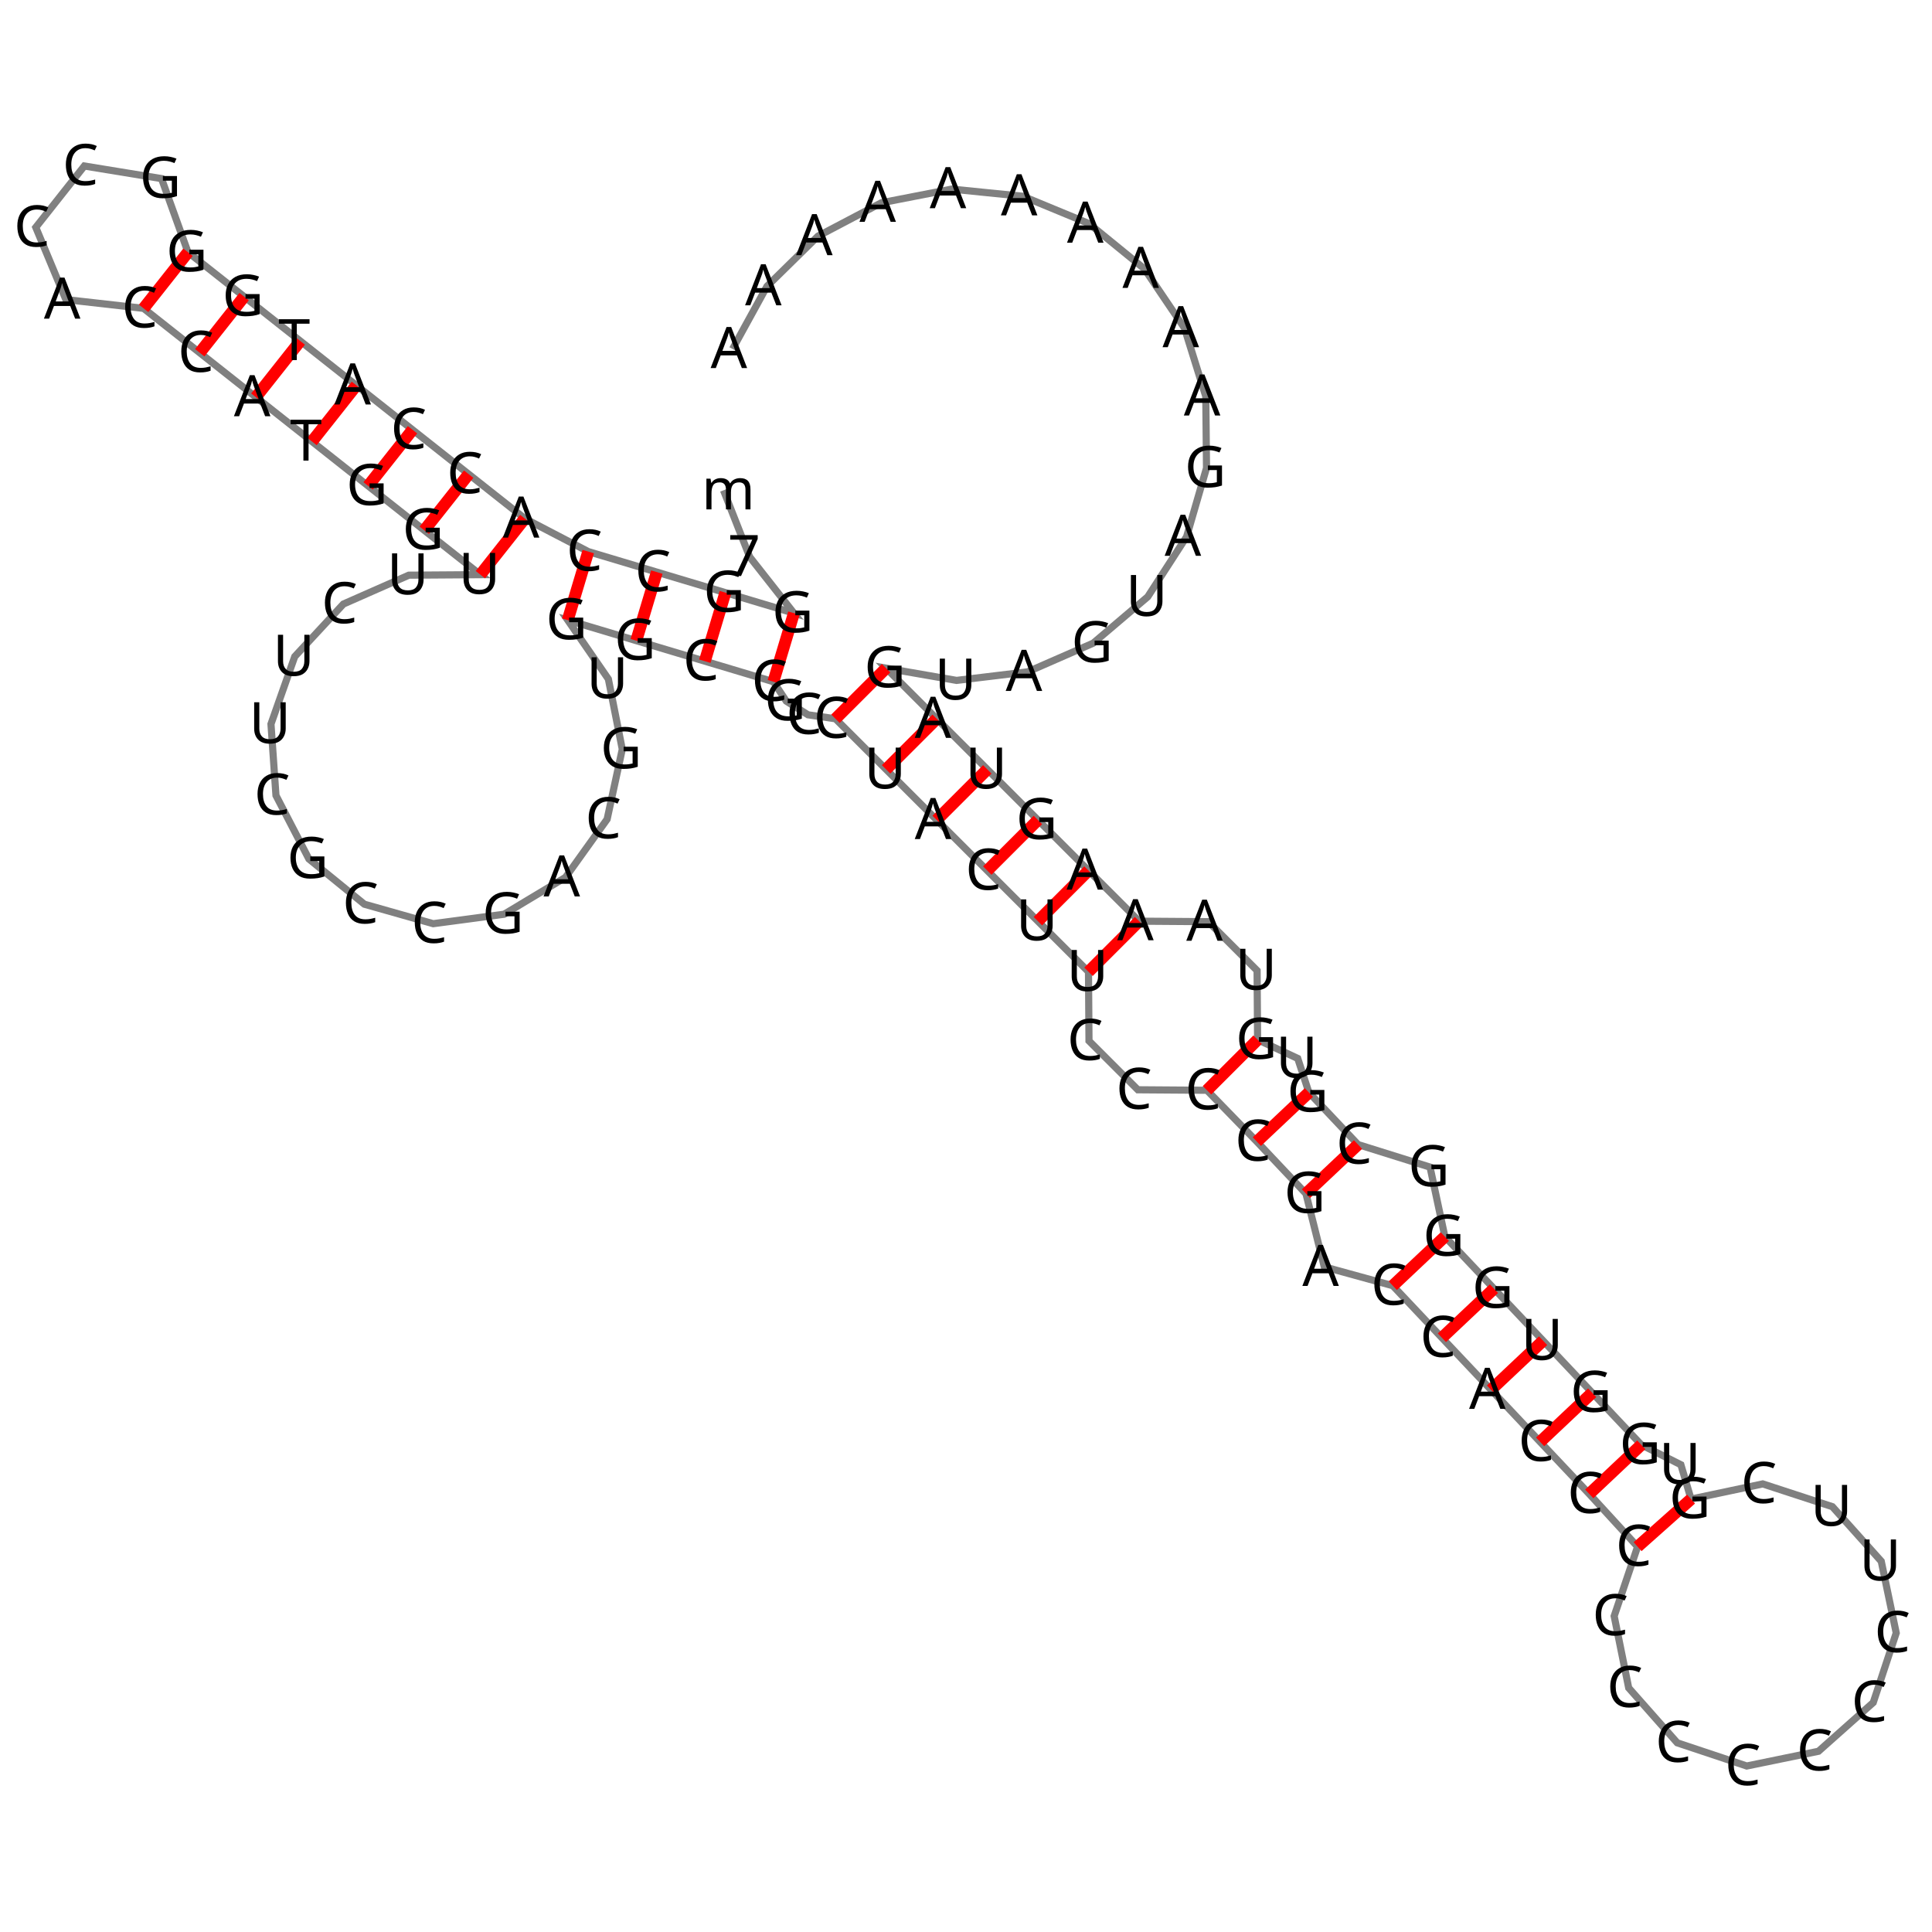
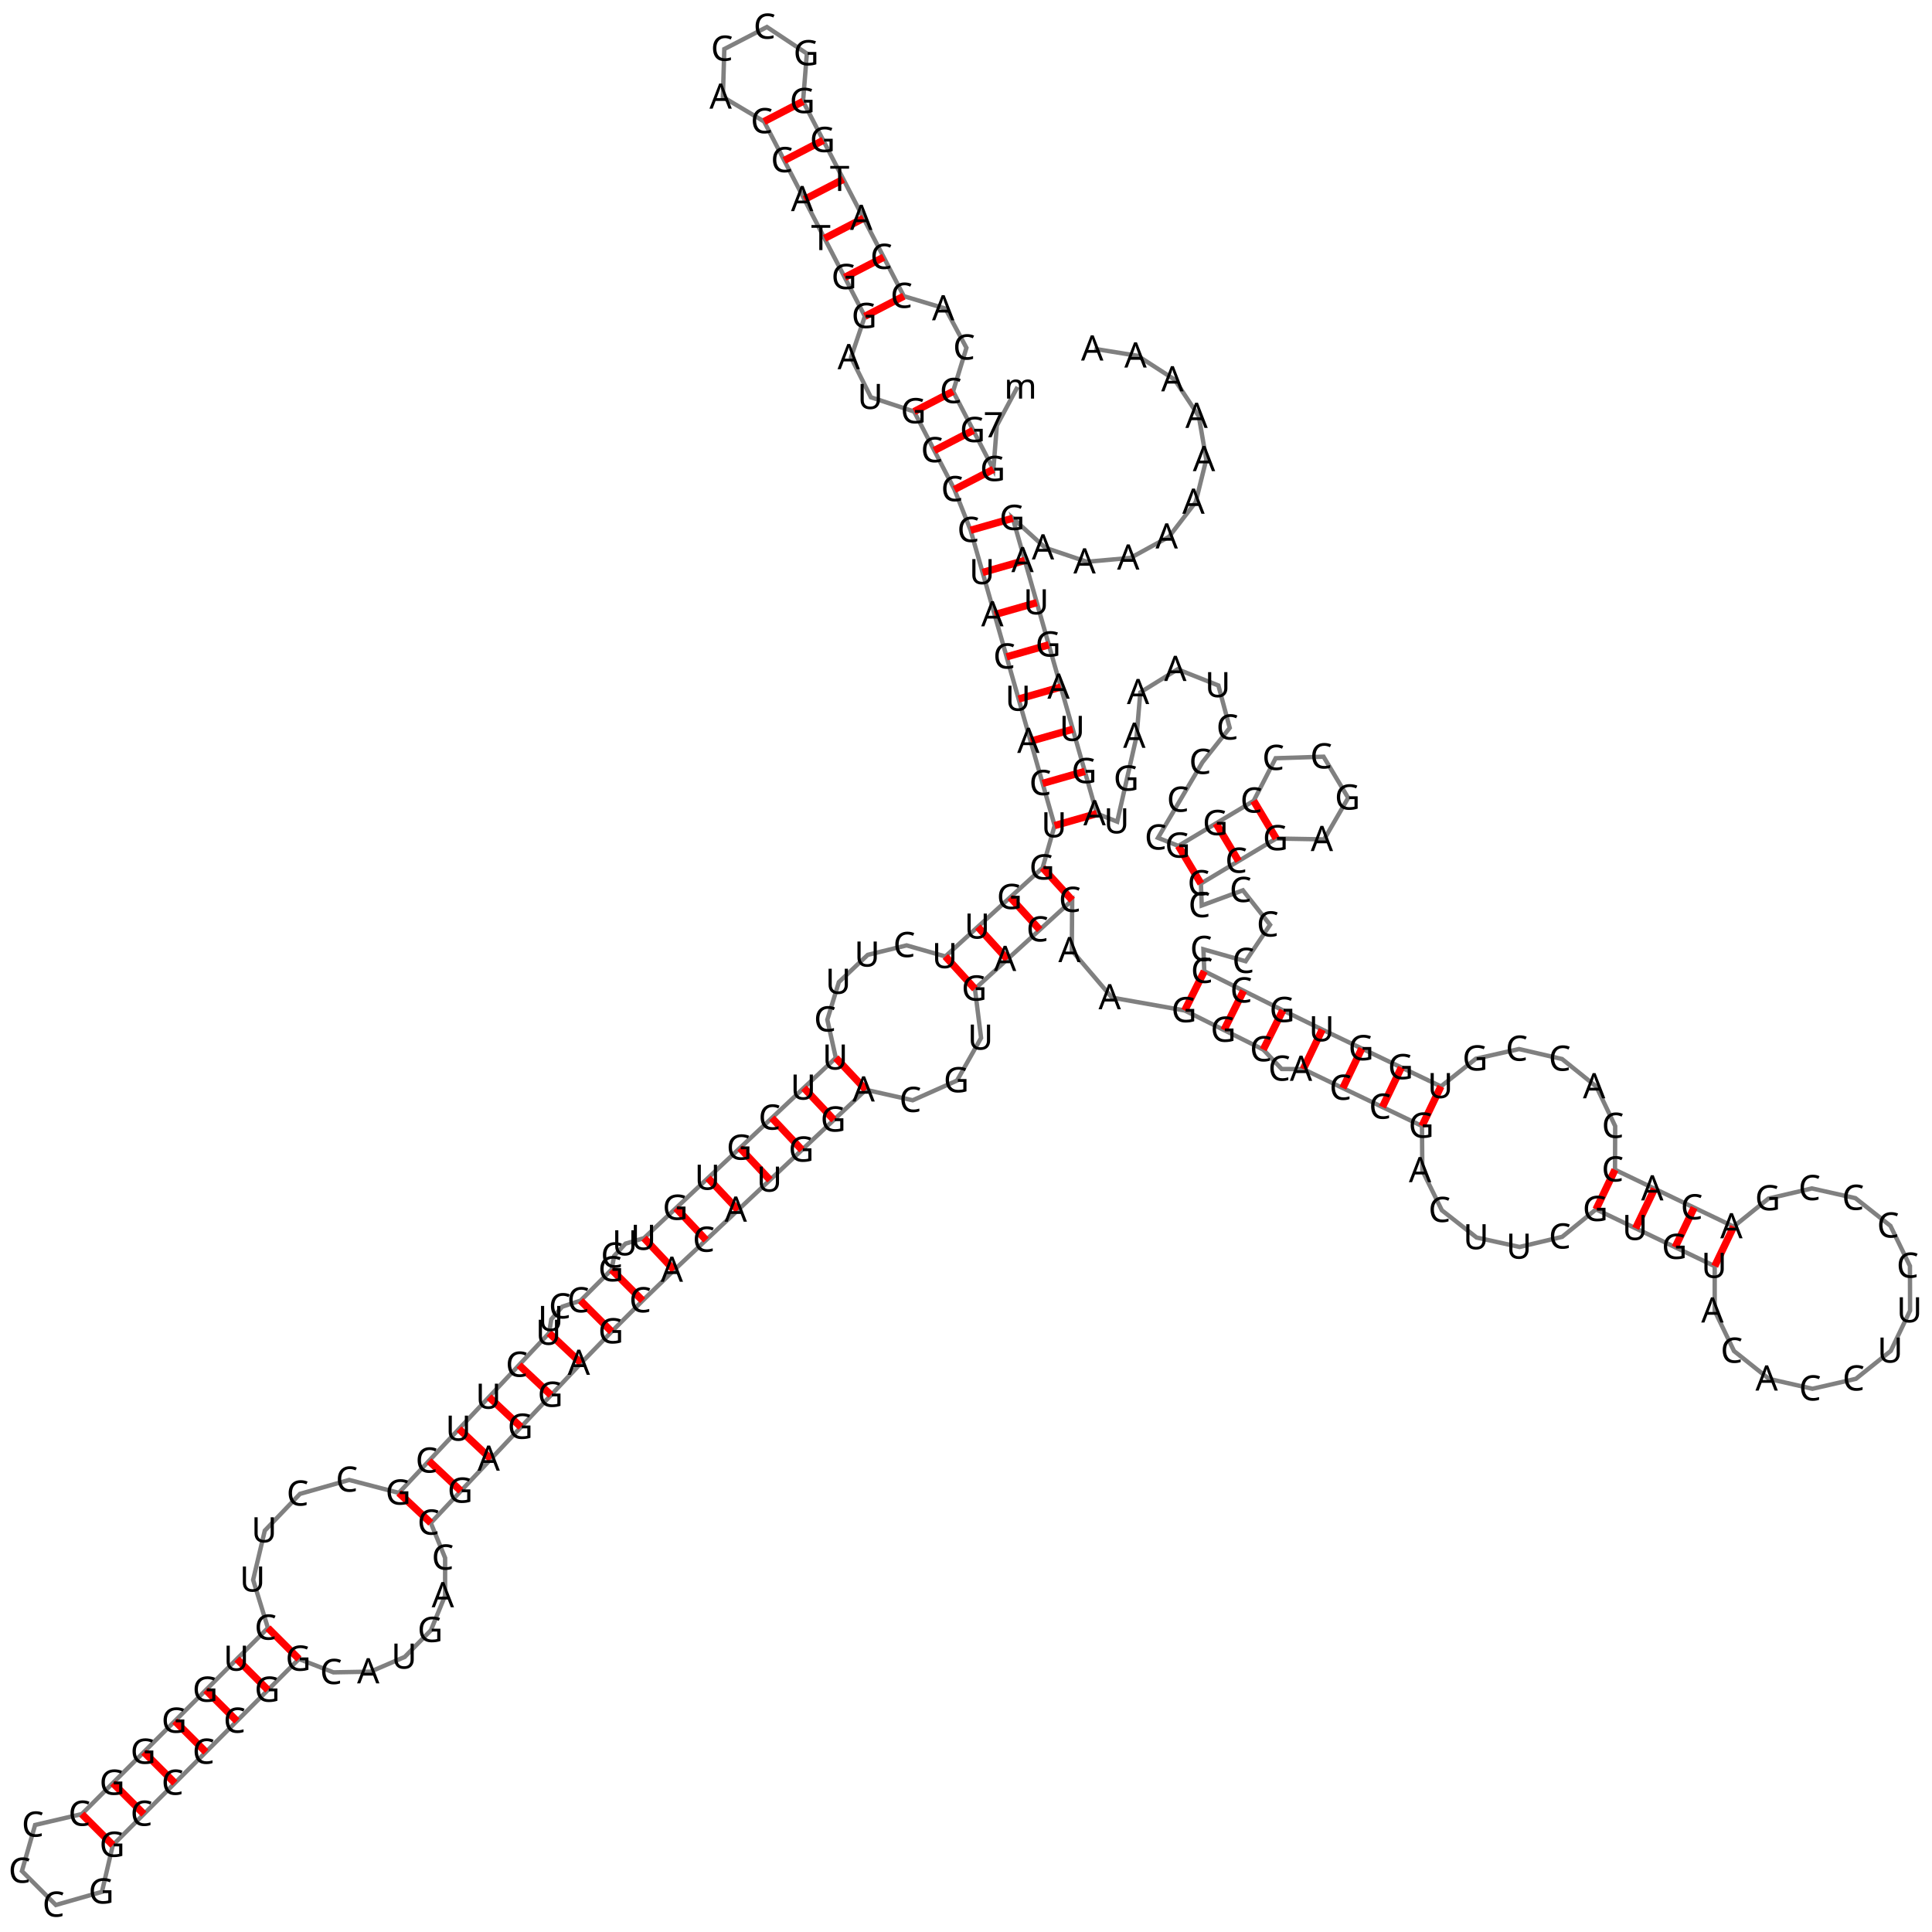
<svg xmlns="http://www.w3.org/2000/svg" height="452" width="452">
  <style type="text/css">
    
      .nucleotide {
        font-family: SansSerif;
      }
      .backbone {
        stroke: grey;
        fill:   none;
        stroke-width: 1.5;
      }
      .basepairs {
        stroke: red;
        fill:   none;
        stroke-width: 2.5;
      }
    
  </style>
  <rect style="stroke: white; fill: white" height="452" x="0" y="0" width="452" />
-   <g transform="scale(1.116122,1.116122) translate(145.886,94.16061)">
-     <polyline class="backbone" id="outline" points="       5.772,8.609       11.255,22.571       20.531,34.364       6.161,30.062       -8.209,25.760       -22.579,21.458       -35.884,14.532       -47.650,5.228       -59.417,-4.075       -71.183,-13.379       -82.949,-22.682       -94.715,-31.986       -106.482,-41.290       -112.030,-56.722       -128.215,-59.366       -138.386,-46.502       -132.081,-31.363       -115.785,-29.523       -104.019,-20.220       -92.253,-10.916       -80.486,-1.613       -68.720,7.691       -56.954,16.994       -45.188,26.298       -60.187,26.403       -73.912,32.456       -84.103,43.462       -89.086,57.610       -88.040,72.574       -81.137,85.891       -69.513,95.372       -55.080,99.457       -40.212,97.474       -27.354,89.749       -18.621,77.553       -15.450,62.892       -18.363,48.177       -26.881,35.828       -12.511,40.130       1.859,44.432       16.228,48.734       18.941,52.814       23.478,55.671       29.244,56.503       39.850,67.109       50.457,77.716       61.064,88.323       71.670,98.929       82.277,109.536       82.382,124.025       92.627,134.271       107.117,134.376       117.568,145.135       127.861,156.046       131.704,171.393       146.066,175.341       156.359,186.252       166.653,197.162       176.947,208.073       187.240,218.984       197.374,230.043       192.467,244.597       195.510,259.651       205.684,271.157       220.253,276.018       235.298,272.928       246.772,262.717       251.588,248.133       248.450,233.098       238.204,221.657       223.605,216.887       208.579,220.071       206.451,212.871       198.151,208.690       187.857,197.779       177.564,186.869       167.270,175.958       156.976,165.048       153.870,150.480       138.772,145.752       128.478,134.842       126.141,127.706       117.723,123.769       117.618,109.280       107.373,99.034       92.883,98.929       82.277,88.323       71.670,77.716       61.064,67.109       50.457,56.503       39.850,45.896       54.629,48.463       69.521,46.665       83.264,40.654       94.693,30.939       102.840,18.345       107.015,3.937       106.864,-11.062       102.398,-25.382       93.998,-37.809       82.375,-47.291       68.513,-53.023       53.588,-54.520       38.864,-51.655       25.590,-44.671       14.889,-34.159       7.669,-21.011     " />
+   <g transform="scale(0.684173,0.684173) translate(288.5955,254.0665)">
+     <polyline class="backbone" id="outline" points="       59.350,-121.765       52.272,-108.540       51.101,-93.583       44.209,-106.906       37.317,-120.229       41.878,-135.123       34.699,-148.536       20.472,-152.792       13.580,-166.115       6.688,-179.438       -0.204,-192.761       -7.097,-206.084       -13.989,-219.407       -12.691,-235.755       -26.351,-244.828       -40.917,-237.293       -41.404,-220.901       -27.311,-212.515       -20.419,-199.192       -13.527,-185.869       -6.635,-172.546       0.257,-159.223       7.149,-145.900       2.403,-131.829       9.203,-118.219       23.994,-113.337       30.886,-100.014       37.778,-86.691       43.305,-72.746       47.410,-58.318       51.515,-43.891       55.619,-29.464       59.724,-15.036       63.829,-0.609       67.934,13.818       72.039,28.246       67.934,42.673       56.849,52.779       45.764,62.884       34.679,72.990       21.420,69.210       8.131,72.451       -1.741,81.761       -5.691,94.631       -2.788,107.665       -13.716,117.940       -24.644,128.215       -35.572,138.490       -46.501,148.765       -57.429,159.040       -68.357,169.315       -74.703,171.200       -78.562,175.382       -79.457,180.079       -90.064,190.685       -96.349,192.765       -100.077,197.064       -100.827,201.785       -111.102,212.714       -121.377,223.642       -131.652,234.570       -141.927,245.498       -152.202,256.426       -169.205,252.003       -186.022,256.772       -198.047,269.335       -202.037,286.170       -196.979,302.623       -207.585,313.230       -218.192,323.836       -228.799,334.443       -239.405,345.050       -250.012,355.656       -260.618,366.263       -276.590,369.982       -281.095,385.750       -269.500,397.346       -253.731,392.841       -250.012,376.869       -239.405,366.263       -228.799,355.656       -218.192,345.050       -207.585,334.443       -196.979,323.836       -186.372,313.230       -174.586,317.796       -161.901,317.562       -150.205,312.527       -141.250,303.409       -136.393,291.537       -136.389,278.663       -141.274,266.701       -130.999,255.773       -120.724,244.845       -110.449,233.917       -100.174,222.989       -89.899,212.060       -79.457,201.292       -68.851,190.685       -58.082,180.243       -47.154,169.968       -36.226,159.693       -25.297,149.418       -14.369,139.143       -3.441,128.868       7.487,118.593       23.505,122.175       38.654,115.438       46.885,100.855       44.784,84.075       55.869,73.969       66.955,63.864       78.040,53.758       77.903,70.940       91.644,87.063       116.524,91.472       129.952,98.158       143.379,104.844       149.671,111.474       157.065,111.528       170.594,118.006       184.123,124.485       197.652,130.963       197.767,146.187       204.453,159.795       216.336,169.113       231.025,172.334       245.597,168.872       257.172,159.466       270.701,165.944       284.230,172.423       297.758,178.901       297.741,194.164       304.355,207.920       316.287,217.437       331.169,220.826       346.046,217.413       357.964,207.877       364.556,194.111       364.514,178.848       357.846,165.119       345.876,155.649       330.980,152.319       316.117,155.790       304.237,165.372       290.708,158.894       277.179,152.415       263.651,145.937       263.722,131.022       257.284,117.499       245.565,108.074       230.856,104.658       216.063,107.980       204.130,117.434       190.601,110.956       177.073,104.477       163.544,97.999       150.065,91.416       136.638,84.730       123.210,78.044       122.922,70.550       137.355,74.633       145.699,62.167       136.421,50.380       122.344,55.561       122.056,48.067       134.929,40.367       147.802,32.668       164.199,32.957       172.414,18.764       163.997,4.690       147.606,5.213       140.103,19.795       127.230,27.494       114.357,35.193       107.384,32.430       114.990,19.502       122.597,6.573       131.913,-5.183       128.032,-19.672       114.087,-25.199       101.335,-17.302       100.068,-2.355       96.754,12.275       93.439,26.904       86.467,24.141       82.362,9.714       78.257,-4.714       74.152,-19.141       70.047,-33.569       65.942,-47.996       61.837,-62.423       57.732,-76.851       68.828,-66.757       83.043,-61.969       97.985,-63.293       111.137,-70.506       120.285,-82.394       123.888,-96.954       121.341,-111.736       113.072,-124.251       100.473,-132.392       85.666,-134.787     " />
    <g id="pairs">
-       <line class="basepairs" id="3,41" x1="20.531" y1="34.364" x2="16.228" y2="48.734" />
-       <line class="basepairs" id="4,40" x1="6.161" y1="30.062" x2="1.859" y2="44.432" />
-       <line class="basepairs" id="5,39" x1="-8.209" y1="25.76" x2="-12.511" y2="40.13" />
-       <line class="basepairs" id="6,38" x1="-22.579" y1="21.458" x2="-26.881" y2="35.828" />
-       <line class="basepairs" id="7,24" x1="-35.884" y1="14.532" x2="-45.188" y2="26.298" />
-       <line class="basepairs" id="8,23" x1="-47.65" y1="5.228" x2="-56.954" y2="16.994" />
-       <line class="basepairs" id="9,22" x1="-59.417" y1="-4.075" x2="-68.72" y2="7.691" />
-       <line class="basepairs" id="10,21" x1="-71.183" y1="-13.379" x2="-80.486" y2="-1.613" />
-       <line class="basepairs" id="11,20" x1="-82.949" y1="-22.683" x2="-92.253" y2="-10.916" />
-       <line class="basepairs" id="12,19" x1="-94.715" y1="-31.986" x2="-104.019" y2="-20.22" />
-       <line class="basepairs" id="13,18" x1="-106.482" y1="-41.29" x2="-115.785" y2="-29.523" />
-       <line class="basepairs" id="44,91" x1="29.244" y1="56.503" x2="39.85" y2="45.896" />
-       <line class="basepairs" id="45,90" x1="39.85" y1="67.109" x2="50.457" y2="56.503" />
-       <line class="basepairs" id="46,89" x1="50.457" y1="77.716" x2="61.064" y2="67.109" />
-       <line class="basepairs" id="47,88" x1="61.064" y1="88.323" x2="71.67" y2="77.716" />
-       <line class="basepairs" id="48,87" x1="71.67" y1="98.929" x2="82.277" y2="88.323" />
-       <line class="basepairs" id="49,86" x1="82.277" y1="109.536" x2="92.883" y2="98.929" />
-       <line class="basepairs" id="52,83" x1="107.117" y1="134.376" x2="117.723" y2="123.769" />
-       <line class="basepairs" id="53,81" x1="117.568" y1="145.135" x2="128.478" y2="134.842" />
-       <line class="basepairs" id="54,80" x1="127.861" y1="156.046" x2="138.772" y2="145.752" />
-       <line class="basepairs" id="56,78" x1="146.066" y1="175.341" x2="156.976" y2="165.048" />
-       <line class="basepairs" id="57,77" x1="156.359" y1="186.252" x2="167.27" y2="175.958" />
-       <line class="basepairs" id="58,76" x1="166.653" y1="197.162" x2="177.564" y2="186.869" />
-       <line class="basepairs" id="59,75" x1="176.947" y1="208.073" x2="187.857" y2="197.779" />
-       <line class="basepairs" id="60,74" x1="187.24" y1="218.984" x2="198.151" y2="208.69" />
-       <line class="basepairs" id="61,72" x1="197.374" y1="230.043" x2="208.579" y2="220.071" />
+       <line class="basepairs" id="3,28" x1="51.101" y1="-93.583" x2="37.778" y2="-86.691" />
+       <line class="basepairs" id="4,27" x1="44.209" y1="-106.906" x2="30.886" y2="-100.014" />
+       <line class="basepairs" id="5,26" x1="37.317" y1="-120.229" x2="23.994" y2="-113.337" />
+       <line class="basepairs" id="8,23" x1="20.472" y1="-152.792" x2="7.149" y2="-145.9" />
+       <line class="basepairs" id="9,22" x1="13.58" y1="-166.115" x2="0.257" y2="-159.223" />
+       <line class="basepairs" id="10,21" x1="6.688" y1="-179.438" x2="-6.635" y2="-172.546" />
+       <line class="basepairs" id="11,20" x1="-0.204" y1="-192.761" x2="-13.527" y2="-185.869" />
+       <line class="basepairs" id="12,19" x1="-7.096" y1="-206.084" x2="-20.419" y2="-199.192" />
+       <line class="basepairs" id="13,18" x1="-13.989" y1="-219.407" x2="-27.311" y2="-212.515" />
+       <line class="basepairs" id="29,193" x1="43.305" y1="-72.746" x2="57.732" y2="-76.851" />
+       <line class="basepairs" id="30,192" x1="47.41" y1="-58.318" x2="61.837" y2="-62.423" />
+       <line class="basepairs" id="31,191" x1="51.515" y1="-43.891" x2="65.942" y2="-47.996" />
+       <line class="basepairs" id="32,190" x1="55.619" y1="-29.464" x2="70.047" y2="-33.569" />
+       <line class="basepairs" id="33,189" x1="59.724" y1="-15.036" x2="74.152" y2="-19.141" />
+       <line class="basepairs" id="34,188" x1="63.829" y1="-0.609" x2="78.257" y2="-4.714" />
+       <line class="basepairs" id="35,187" x1="67.934" y1="13.818" x2="82.362" y2="9.713" />
+       <line class="basepairs" id="36,186" x1="72.039" y1="28.246" x2="86.467" y2="24.141" />
+       <line class="basepairs" id="37,113" x1="67.934" y1="42.673" x2="78.04" y2="53.758" />
+       <line class="basepairs" id="38,112" x1="56.849" y1="52.779" x2="66.955" y2="63.864" />
+       <line class="basepairs" id="39,111" x1="45.764" y1="62.884" x2="55.869" y2="73.969" />
+       <line class="basepairs" id="40,110" x1="34.679" y1="72.99" x2="44.784" y2="84.075" />
+       <line class="basepairs" id="45,106" x1="-2.788" y1="107.665" x2="7.487" y2="118.593" />
+       <line class="basepairs" id="46,105" x1="-13.716" y1="117.94" x2="-3.441" y2="128.868" />
+       <line class="basepairs" id="47,104" x1="-24.644" y1="128.215" x2="-14.369" y2="139.143" />
+       <line class="basepairs" id="48,103" x1="-35.572" y1="138.49" x2="-25.297" y2="149.418" />
+       <line class="basepairs" id="49,102" x1="-46.501" y1="148.765" x2="-36.226" y2="159.693" />
+       <line class="basepairs" id="50,101" x1="-57.429" y1="159.04" x2="-47.154" y2="169.968" />
+       <line class="basepairs" id="51,100" x1="-68.357" y1="169.315" x2="-58.082" y2="180.243" />
+       <line class="basepairs" id="54,99" x1="-79.457" y1="180.079" x2="-68.851" y2="190.685" />
+       <line class="basepairs" id="55,98" x1="-90.064" y1="190.685" x2="-79.457" y2="201.292" />
+       <line class="basepairs" id="58,97" x1="-100.827" y1="201.785" x2="-89.899" y2="212.06" />
+       <line class="basepairs" id="59,96" x1="-111.102" y1="212.714" x2="-100.174" y2="222.989" />
+       <line class="basepairs" id="60,95" x1="-121.377" y1="223.642" x2="-110.449" y2="233.917" />
+       <line class="basepairs" id="61,94" x1="-131.652" y1="234.57" x2="-120.724" y2="244.845" />
+       <line class="basepairs" id="62,93" x1="-141.927" y1="245.498" x2="-130.999" y2="255.773" />
+       <line class="basepairs" id="63,92" x1="-152.202" y1="256.426" x2="-141.274" y2="266.701" />
+       <line class="basepairs" id="68,85" x1="-196.979" y1="302.623" x2="-186.372" y2="313.23" />
+       <line class="basepairs" id="69,84" x1="-207.585" y1="313.23" x2="-196.979" y2="323.836" />
+       <line class="basepairs" id="70,83" x1="-218.192" y1="323.836" x2="-207.585" y2="334.443" />
+       <line class="basepairs" id="71,82" x1="-228.799" y1="334.443" x2="-218.192" y2="345.05" />
+       <line class="basepairs" id="72,81" x1="-239.405" y1="345.05" x2="-228.799" y2="355.656" />
+       <line class="basepairs" id="73,80" x1="-250.012" y1="355.656" x2="-239.405" y2="366.263" />
+       <line class="basepairs" id="74,79" x1="-260.618" y1="366.263" x2="-250.012" y2="376.869" />
+       <line class="basepairs" id="116,160" x1="116.524" y1="91.472" x2="123.21" y2="78.044" />
+       <line class="basepairs" id="117,159" x1="129.952" y1="98.158" x2="136.638" y2="84.73" />
+       <line class="basepairs" id="118,158" x1="143.379" y1="104.844" x2="150.065" y2="91.416" />
+       <line class="basepairs" id="120,157" x1="157.065" y1="111.528" x2="163.544" y2="97.999" />
+       <line class="basepairs" id="121,156" x1="170.594" y1="118.006" x2="177.073" y2="104.477" />
+       <line class="basepairs" id="122,155" x1="184.123" y1="124.485" x2="190.601" y2="110.956" />
+       <line class="basepairs" id="123,154" x1="197.652" y1="130.963" x2="204.13" y2="117.434" />
+       <line class="basepairs" id="129,148" x1="257.172" y1="159.466" x2="263.651" y2="145.937" />
+       <line class="basepairs" id="130,147" x1="270.701" y1="165.944" x2="277.179" y2="152.415" />
+       <line class="basepairs" id="131,146" x1="284.23" y1="172.423" x2="290.708" y2="158.894" />
+       <line class="basepairs" id="132,145" x1="297.758" y1="178.901" x2="304.237" y2="165.372" />
+       <line class="basepairs" id="166,175" x1="122.056" y1="48.067" x2="114.357" y2="35.193" />
+       <line class="basepairs" id="167,174" x1="134.929" y1="40.367" x2="127.23" y2="27.494" />
+       <line class="basepairs" id="168,173" x1="147.802" y1="32.668" x2="140.103" y2="19.795" />
    </g>
    <g transform="translate(-4.6, 4)" id="seq">
-       <text class="nucleotide" x="5.772" y="8.609">m</text>
-       <text class="nucleotide" x="11.255" y="22.571">7</text>
-       <text class="nucleotide" x="20.531" y="34.364">G</text>
-       <text class="nucleotide" x="6.161" y="30.062">G</text>
-       <text class="nucleotide" x="-8.209" y="25.760">C</text>
-       <text class="nucleotide" x="-22.579" y="21.458">C</text>
-       <text class="nucleotide" x="-35.884" y="14.532">A</text>
-       <text class="nucleotide" x="-47.650" y="5.228">C</text>
-       <text class="nucleotide" x="-59.417" y="-4.075">C</text>
-       <text class="nucleotide" x="-71.183" y="-13.379">A</text>
-       <text class="nucleotide" x="-82.949" y="-22.682">T</text>
-       <text class="nucleotide" x="-94.715" y="-31.986">G</text>
-       <text class="nucleotide" x="-106.482" y="-41.290">G</text>
-       <text class="nucleotide" x="-112.030" y="-56.722">G</text>
-       <text class="nucleotide" x="-128.215" y="-59.366">C</text>
-       <text class="nucleotide" x="-138.386" y="-46.502">C</text>
-       <text class="nucleotide" x="-132.081" y="-31.363">A</text>
-       <text class="nucleotide" x="-115.785" y="-29.523">C</text>
-       <text class="nucleotide" x="-104.019" y="-20.220">C</text>
-       <text class="nucleotide" x="-92.253" y="-10.916">A</text>
-       <text class="nucleotide" x="-80.486" y="-1.613">T</text>
-       <text class="nucleotide" x="-68.720" y="7.691">G</text>
-       <text class="nucleotide" x="-56.954" y="16.994">G</text>
-       <text class="nucleotide" x="-45.188" y="26.298">U</text>
-       <text class="nucleotide" x="-60.187" y="26.403">U</text>
-       <text class="nucleotide" x="-73.912" y="32.456">C</text>
-       <text class="nucleotide" x="-84.103" y="43.462">U</text>
-       <text class="nucleotide" x="-89.086" y="57.610">U</text>
-       <text class="nucleotide" x="-88.040" y="72.574">C</text>
-       <text class="nucleotide" x="-81.137" y="85.891">G</text>
-       <text class="nucleotide" x="-69.513" y="95.372">C</text>
-       <text class="nucleotide" x="-55.080" y="99.457">C</text>
-       <text class="nucleotide" x="-40.212" y="97.474">G</text>
-       <text class="nucleotide" x="-27.354" y="89.749">A</text>
-       <text class="nucleotide" x="-18.621" y="77.553">C</text>
-       <text class="nucleotide" x="-15.450" y="62.892">G</text>
-       <text class="nucleotide" x="-18.363" y="48.177">U</text>
-       <text class="nucleotide" x="-26.881" y="35.828">G</text>
-       <text class="nucleotide" x="-12.511" y="40.130">G</text>
-       <text class="nucleotide" x="1.859" y="44.432">C</text>
-       <text class="nucleotide" x="16.228" y="48.734">C</text>
-       <text class="nucleotide" x="18.941" y="52.814">G</text>
-       <text class="nucleotide" x="23.478" y="55.671">C</text>
-       <text class="nucleotide" x="29.244" y="56.503">C</text>
-       <text class="nucleotide" x="39.850" y="67.109">U</text>
-       <text class="nucleotide" x="50.457" y="77.716">A</text>
-       <text class="nucleotide" x="61.064" y="88.323">C</text>
-       <text class="nucleotide" x="71.670" y="98.929">U</text>
-       <text class="nucleotide" x="82.277" y="109.536">U</text>
-       <text class="nucleotide" x="82.382" y="124.025">C</text>
-       <text class="nucleotide" x="92.627" y="134.271">C</text>
-       <text class="nucleotide" x="107.117" y="134.376">C</text>
-       <text class="nucleotide" x="117.568" y="145.135">C</text>
-       <text class="nucleotide" x="127.861" y="156.046">G</text>
-       <text class="nucleotide" x="131.704" y="171.393">A</text>
-       <text class="nucleotide" x="146.066" y="175.341">C</text>
-       <text class="nucleotide" x="156.359" y="186.252">C</text>
-       <text class="nucleotide" x="166.653" y="197.162">A</text>
-       <text class="nucleotide" x="176.947" y="208.073">C</text>
-       <text class="nucleotide" x="187.240" y="218.984">C</text>
-       <text class="nucleotide" x="197.374" y="230.043">C</text>
-       <text class="nucleotide" x="192.467" y="244.597">C</text>
-       <text class="nucleotide" x="195.510" y="259.651">C</text>
-       <text class="nucleotide" x="205.684" y="271.157">C</text>
-       <text class="nucleotide" x="220.253" y="276.018">C</text>
-       <text class="nucleotide" x="235.298" y="272.928">C</text>
-       <text class="nucleotide" x="246.772" y="262.717">C</text>
-       <text class="nucleotide" x="251.588" y="248.133">C</text>
-       <text class="nucleotide" x="248.450" y="233.098">U</text>
-       <text class="nucleotide" x="238.204" y="221.657">U</text>
-       <text class="nucleotide" x="223.605" y="216.887">C</text>
-       <text class="nucleotide" x="208.579" y="220.071">G</text>
-       <text class="nucleotide" x="206.451" y="212.871">U</text>
-       <text class="nucleotide" x="198.151" y="208.690">G</text>
-       <text class="nucleotide" x="187.857" y="197.779">G</text>
-       <text class="nucleotide" x="177.564" y="186.869">U</text>
-       <text class="nucleotide" x="167.270" y="175.958">G</text>
-       <text class="nucleotide" x="156.976" y="165.048">G</text>
-       <text class="nucleotide" x="153.870" y="150.480">G</text>
-       <text class="nucleotide" x="138.772" y="145.752">C</text>
-       <text class="nucleotide" x="128.478" y="134.842">G</text>
-       <text class="nucleotide" x="126.141" y="127.706">U</text>
-       <text class="nucleotide" x="117.723" y="123.769">G</text>
-       <text class="nucleotide" x="117.618" y="109.280">U</text>
-       <text class="nucleotide" x="107.373" y="99.034">A</text>
-       <text class="nucleotide" x="92.883" y="98.929">A</text>
-       <text class="nucleotide" x="82.277" y="88.323">A</text>
-       <text class="nucleotide" x="71.670" y="77.716">G</text>
-       <text class="nucleotide" x="61.064" y="67.109">U</text>
-       <text class="nucleotide" x="50.457" y="56.503">A</text>
-       <text class="nucleotide" x="39.850" y="45.896">G</text>
-       <text class="nucleotide" x="54.629" y="48.463">U</text>
-       <text class="nucleotide" x="69.521" y="46.665">A</text>
-       <text class="nucleotide" x="83.264" y="40.654">G</text>
-       <text class="nucleotide" x="94.693" y="30.939">U</text>
-       <text class="nucleotide" x="102.840" y="18.345">A</text>
-       <text class="nucleotide" x="107.015" y="3.937">G</text>
-       <text class="nucleotide" x="106.864" y="-11.062">A</text>
-       <text class="nucleotide" x="102.398" y="-25.382">A</text>
-       <text class="nucleotide" x="93.998" y="-37.809">A</text>
-       <text class="nucleotide" x="82.375" y="-47.291">A</text>
-       <text class="nucleotide" x="68.513" y="-53.023">A</text>
-       <text class="nucleotide" x="53.588" y="-54.520">A</text>
-       <text class="nucleotide" x="38.864" y="-51.655">A</text>
-       <text class="nucleotide" x="25.590" y="-44.671">A</text>
-       <text class="nucleotide" x="14.889" y="-34.159">A</text>
-       <text class="nucleotide" x="7.669" y="-21.011">A</text>
+       <text class="nucleotide" x="59.350" y="-121.765">m</text>
+       <text class="nucleotide" x="52.272" y="-108.540">7</text>
+       <text class="nucleotide" x="51.101" y="-93.583">G</text>
+       <text class="nucleotide" x="44.209" y="-106.906">G</text>
+       <text class="nucleotide" x="37.317" y="-120.229">C</text>
+       <text class="nucleotide" x="41.878" y="-135.123">C</text>
+       <text class="nucleotide" x="34.699" y="-148.536">A</text>
+       <text class="nucleotide" x="20.472" y="-152.792">C</text>
+       <text class="nucleotide" x="13.580" y="-166.115">C</text>
+       <text class="nucleotide" x="6.688" y="-179.438">A</text>
+       <text class="nucleotide" x="-0.204" y="-192.761">T</text>
+       <text class="nucleotide" x="-7.097" y="-206.084">G</text>
+       <text class="nucleotide" x="-13.989" y="-219.407">G</text>
+       <text class="nucleotide" x="-12.691" y="-235.755">G</text>
+       <text class="nucleotide" x="-26.351" y="-244.828">C</text>
+       <text class="nucleotide" x="-40.917" y="-237.293">C</text>
+       <text class="nucleotide" x="-41.404" y="-220.901">A</text>
+       <text class="nucleotide" x="-27.311" y="-212.515">C</text>
+       <text class="nucleotide" x="-20.419" y="-199.192">C</text>
+       <text class="nucleotide" x="-13.527" y="-185.869">A</text>
+       <text class="nucleotide" x="-6.635" y="-172.546">T</text>
+       <text class="nucleotide" x="0.257" y="-159.223">G</text>
+       <text class="nucleotide" x="7.149" y="-145.900">G</text>
+       <text class="nucleotide" x="2.403" y="-131.829">A</text>
+       <text class="nucleotide" x="9.203" y="-118.219">U</text>
+       <text class="nucleotide" x="23.994" y="-113.337">G</text>
+       <text class="nucleotide" x="30.886" y="-100.014">C</text>
+       <text class="nucleotide" x="37.778" y="-86.691">C</text>
+       <text class="nucleotide" x="43.305" y="-72.746">C</text>
+       <text class="nucleotide" x="47.410" y="-58.318">U</text>
+       <text class="nucleotide" x="51.515" y="-43.891">A</text>
+       <text class="nucleotide" x="55.619" y="-29.464">C</text>
+       <text class="nucleotide" x="59.724" y="-15.036">U</text>
+       <text class="nucleotide" x="63.829" y="-0.609">A</text>
+       <text class="nucleotide" x="67.934" y="13.818">C</text>
+       <text class="nucleotide" x="72.039" y="28.246">U</text>
+       <text class="nucleotide" x="67.934" y="42.673">G</text>
+       <text class="nucleotide" x="56.849" y="52.779">G</text>
+       <text class="nucleotide" x="45.764" y="62.884">U</text>
+       <text class="nucleotide" x="34.679" y="72.990">U</text>
+       <text class="nucleotide" x="21.420" y="69.210">C</text>
+       <text class="nucleotide" x="8.131" y="72.451">U</text>
+       <text class="nucleotide" x="-1.741" y="81.761">U</text>
+       <text class="nucleotide" x="-5.691" y="94.631">C</text>
+       <text class="nucleotide" x="-2.788" y="107.665">U</text>
+       <text class="nucleotide" x="-13.716" y="117.940">U</text>
+       <text class="nucleotide" x="-24.644" y="128.215">C</text>
+       <text class="nucleotide" x="-35.572" y="138.490">G</text>
+       <text class="nucleotide" x="-46.501" y="148.765">U</text>
+       <text class="nucleotide" x="-57.429" y="159.040">G</text>
+       <text class="nucleotide" x="-68.357" y="169.315">U</text>
+       <text class="nucleotide" x="-74.703" y="171.200">U</text>
+       <text class="nucleotide" x="-78.562" y="175.382">C</text>
+       <text class="nucleotide" x="-79.457" y="180.079">G</text>
+       <text class="nucleotide" x="-90.064" y="190.685">C</text>
+       <text class="nucleotide" x="-96.349" y="192.765">C</text>
+       <text class="nucleotide" x="-100.077" y="197.064">U</text>
+       <text class="nucleotide" x="-100.827" y="201.785">U</text>
+       <text class="nucleotide" x="-111.102" y="212.714">C</text>
+       <text class="nucleotide" x="-121.377" y="223.642">U</text>
+       <text class="nucleotide" x="-131.652" y="234.570">U</text>
+       <text class="nucleotide" x="-141.927" y="245.498">C</text>
+       <text class="nucleotide" x="-152.202" y="256.426">G</text>
+       <text class="nucleotide" x="-169.205" y="252.003">C</text>
+       <text class="nucleotide" x="-186.022" y="256.772">C</text>
+       <text class="nucleotide" x="-198.047" y="269.335">U</text>
+       <text class="nucleotide" x="-202.037" y="286.170">U</text>
+       <text class="nucleotide" x="-196.979" y="302.623">C</text>
+       <text class="nucleotide" x="-207.585" y="313.230">U</text>
+       <text class="nucleotide" x="-218.192" y="323.836">G</text>
+       <text class="nucleotide" x="-228.799" y="334.443">G</text>
+       <text class="nucleotide" x="-239.405" y="345.050">G</text>
+       <text class="nucleotide" x="-250.012" y="355.656">G</text>
+       <text class="nucleotide" x="-260.618" y="366.263">C</text>
+       <text class="nucleotide" x="-276.590" y="369.982">C</text>
+       <text class="nucleotide" x="-281.095" y="385.750">C</text>
+       <text class="nucleotide" x="-269.500" y="397.346">C</text>
+       <text class="nucleotide" x="-253.731" y="392.841">G</text>
+       <text class="nucleotide" x="-250.012" y="376.869">G</text>
+       <text class="nucleotide" x="-239.405" y="366.263">C</text>
+       <text class="nucleotide" x="-228.799" y="355.656">C</text>
+       <text class="nucleotide" x="-218.192" y="345.050">C</text>
+       <text class="nucleotide" x="-207.585" y="334.443">C</text>
+       <text class="nucleotide" x="-196.979" y="323.836">G</text>
+       <text class="nucleotide" x="-186.372" y="313.230">G</text>
+       <text class="nucleotide" x="-174.586" y="317.796">C</text>
+       <text class="nucleotide" x="-161.901" y="317.562">A</text>
+       <text class="nucleotide" x="-150.205" y="312.527">U</text>
+       <text class="nucleotide" x="-141.250" y="303.409">G</text>
+       <text class="nucleotide" x="-136.393" y="291.537">A</text>
+       <text class="nucleotide" x="-136.389" y="278.663">C</text>
+       <text class="nucleotide" x="-141.274" y="266.701">C</text>
+       <text class="nucleotide" x="-130.999" y="255.773">G</text>
+       <text class="nucleotide" x="-120.724" y="244.845">A</text>
+       <text class="nucleotide" x="-110.449" y="233.917">G</text>
+       <text class="nucleotide" x="-100.174" y="222.989">G</text>
+       <text class="nucleotide" x="-89.899" y="212.060">A</text>
+       <text class="nucleotide" x="-79.457" y="201.292">G</text>
+       <text class="nucleotide" x="-68.851" y="190.685">C</text>
+       <text class="nucleotide" x="-58.082" y="180.243">A</text>
+       <text class="nucleotide" x="-47.154" y="169.968">C</text>
+       <text class="nucleotide" x="-36.226" y="159.693">A</text>
+       <text class="nucleotide" x="-25.297" y="149.418">U</text>
+       <text class="nucleotide" x="-14.369" y="139.143">G</text>
+       <text class="nucleotide" x="-3.441" y="128.868">G</text>
+       <text class="nucleotide" x="7.487" y="118.593">A</text>
+       <text class="nucleotide" x="23.505" y="122.175">C</text>
+       <text class="nucleotide" x="38.654" y="115.438">G</text>
+       <text class="nucleotide" x="46.885" y="100.855">U</text>
+       <text class="nucleotide" x="44.784" y="84.075">G</text>
+       <text class="nucleotide" x="55.869" y="73.969">A</text>
+       <text class="nucleotide" x="66.955" y="63.864">C</text>
+       <text class="nucleotide" x="78.040" y="53.758">C</text>
+       <text class="nucleotide" x="77.903" y="70.940">A</text>
+       <text class="nucleotide" x="91.644" y="87.063">A</text>
+       <text class="nucleotide" x="116.524" y="91.472">G</text>
+       <text class="nucleotide" x="129.952" y="98.158">G</text>
+       <text class="nucleotide" x="143.379" y="104.844">C</text>
+       <text class="nucleotide" x="149.671" y="111.474">C</text>
+       <text class="nucleotide" x="157.065" y="111.528">A</text>
+       <text class="nucleotide" x="170.594" y="118.006">C</text>
+       <text class="nucleotide" x="184.123" y="124.485">C</text>
+       <text class="nucleotide" x="197.652" y="130.963">G</text>
+       <text class="nucleotide" x="197.767" y="146.187">A</text>
+       <text class="nucleotide" x="204.453" y="159.795">C</text>
+       <text class="nucleotide" x="216.336" y="169.113">U</text>
+       <text class="nucleotide" x="231.025" y="172.334">U</text>
+       <text class="nucleotide" x="245.597" y="168.872">C</text>
+       <text class="nucleotide" x="257.172" y="159.466">G</text>
+       <text class="nucleotide" x="270.701" y="165.944">U</text>
+       <text class="nucleotide" x="284.230" y="172.423">G</text>
+       <text class="nucleotide" x="297.758" y="178.901">U</text>
+       <text class="nucleotide" x="297.741" y="194.164">A</text>
+       <text class="nucleotide" x="304.355" y="207.920">C</text>
+       <text class="nucleotide" x="316.287" y="217.437">A</text>
+       <text class="nucleotide" x="331.169" y="220.826">C</text>
+       <text class="nucleotide" x="346.046" y="217.413">C</text>
+       <text class="nucleotide" x="357.964" y="207.877">U</text>
+       <text class="nucleotide" x="364.556" y="194.111">U</text>
+       <text class="nucleotide" x="364.514" y="178.848">C</text>
+       <text class="nucleotide" x="357.846" y="165.119">C</text>
+       <text class="nucleotide" x="345.876" y="155.649">C</text>
+       <text class="nucleotide" x="330.980" y="152.319">C</text>
+       <text class="nucleotide" x="316.117" y="155.790">G</text>
+       <text class="nucleotide" x="304.237" y="165.372">A</text>
+       <text class="nucleotide" x="290.708" y="158.894">C</text>
+       <text class="nucleotide" x="277.179" y="152.415">A</text>
+       <text class="nucleotide" x="263.651" y="145.937">C</text>
+       <text class="nucleotide" x="263.722" y="131.022">C</text>
+       <text class="nucleotide" x="257.284" y="117.499">A</text>
+       <text class="nucleotide" x="245.565" y="108.074">C</text>
+       <text class="nucleotide" x="230.856" y="104.658">C</text>
+       <text class="nucleotide" x="216.063" y="107.980">G</text>
+       <text class="nucleotide" x="204.130" y="117.434">U</text>
+       <text class="nucleotide" x="190.601" y="110.956">G</text>
+       <text class="nucleotide" x="177.073" y="104.477">G</text>
+       <text class="nucleotide" x="163.544" y="97.999">U</text>
+       <text class="nucleotide" x="150.065" y="91.416">G</text>
+       <text class="nucleotide" x="136.638" y="84.730">C</text>
+       <text class="nucleotide" x="123.210" y="78.044">C</text>
+       <text class="nucleotide" x="122.922" y="70.550">C</text>
+       <text class="nucleotide" x="137.355" y="74.633">C</text>
+       <text class="nucleotide" x="145.699" y="62.167">C</text>
+       <text class="nucleotide" x="136.421" y="50.380">C</text>
+       <text class="nucleotide" x="122.344" y="55.561">C</text>
+       <text class="nucleotide" x="122.056" y="48.067">C</text>
+       <text class="nucleotide" x="134.929" y="40.367">C</text>
+       <text class="nucleotide" x="147.802" y="32.668">G</text>
+       <text class="nucleotide" x="164.199" y="32.957">A</text>
+       <text class="nucleotide" x="172.414" y="18.764">G</text>
+       <text class="nucleotide" x="163.997" y="4.690">C</text>
+       <text class="nucleotide" x="147.606" y="5.213">C</text>
+       <text class="nucleotide" x="140.103" y="19.795">C</text>
+       <text class="nucleotide" x="127.230" y="27.494">G</text>
+       <text class="nucleotide" x="114.357" y="35.193">G</text>
+       <text class="nucleotide" x="107.384" y="32.430">C</text>
+       <text class="nucleotide" x="114.990" y="19.502">C</text>
+       <text class="nucleotide" x="122.597" y="6.573">C</text>
+       <text class="nucleotide" x="131.913" y="-5.183">C</text>
+       <text class="nucleotide" x="128.032" y="-19.672">U</text>
+       <text class="nucleotide" x="114.087" y="-25.199">A</text>
+       <text class="nucleotide" x="101.335" y="-17.302">A</text>
+       <text class="nucleotide" x="100.068" y="-2.355">A</text>
+       <text class="nucleotide" x="96.754" y="12.275">G</text>
+       <text class="nucleotide" x="93.439" y="26.904">U</text>
+       <text class="nucleotide" x="86.467" y="24.141">A</text>
+       <text class="nucleotide" x="82.362" y="9.714">G</text>
+       <text class="nucleotide" x="78.257" y="-4.714">U</text>
+       <text class="nucleotide" x="74.152" y="-19.141">A</text>
+       <text class="nucleotide" x="70.047" y="-33.569">G</text>
+       <text class="nucleotide" x="65.942" y="-47.996">U</text>
+       <text class="nucleotide" x="61.837" y="-62.423">A</text>
+       <text class="nucleotide" x="57.732" y="-76.851">G</text>
+       <text class="nucleotide" x="68.828" y="-66.757">A</text>
+       <text class="nucleotide" x="83.043" y="-61.969">A</text>
+       <text class="nucleotide" x="97.985" y="-63.293">A</text>
+       <text class="nucleotide" x="111.137" y="-70.506">A</text>
+       <text class="nucleotide" x="120.285" y="-82.394">A</text>
+       <text class="nucleotide" x="123.888" y="-96.954">A</text>
+       <text class="nucleotide" x="121.341" y="-111.736">A</text>
+       <text class="nucleotide" x="113.072" y="-124.251">A</text>
+       <text class="nucleotide" x="100.473" y="-132.392">A</text>
+       <text class="nucleotide" x="85.666" y="-134.787">A</text>
    </g>
  </g>
</svg>
